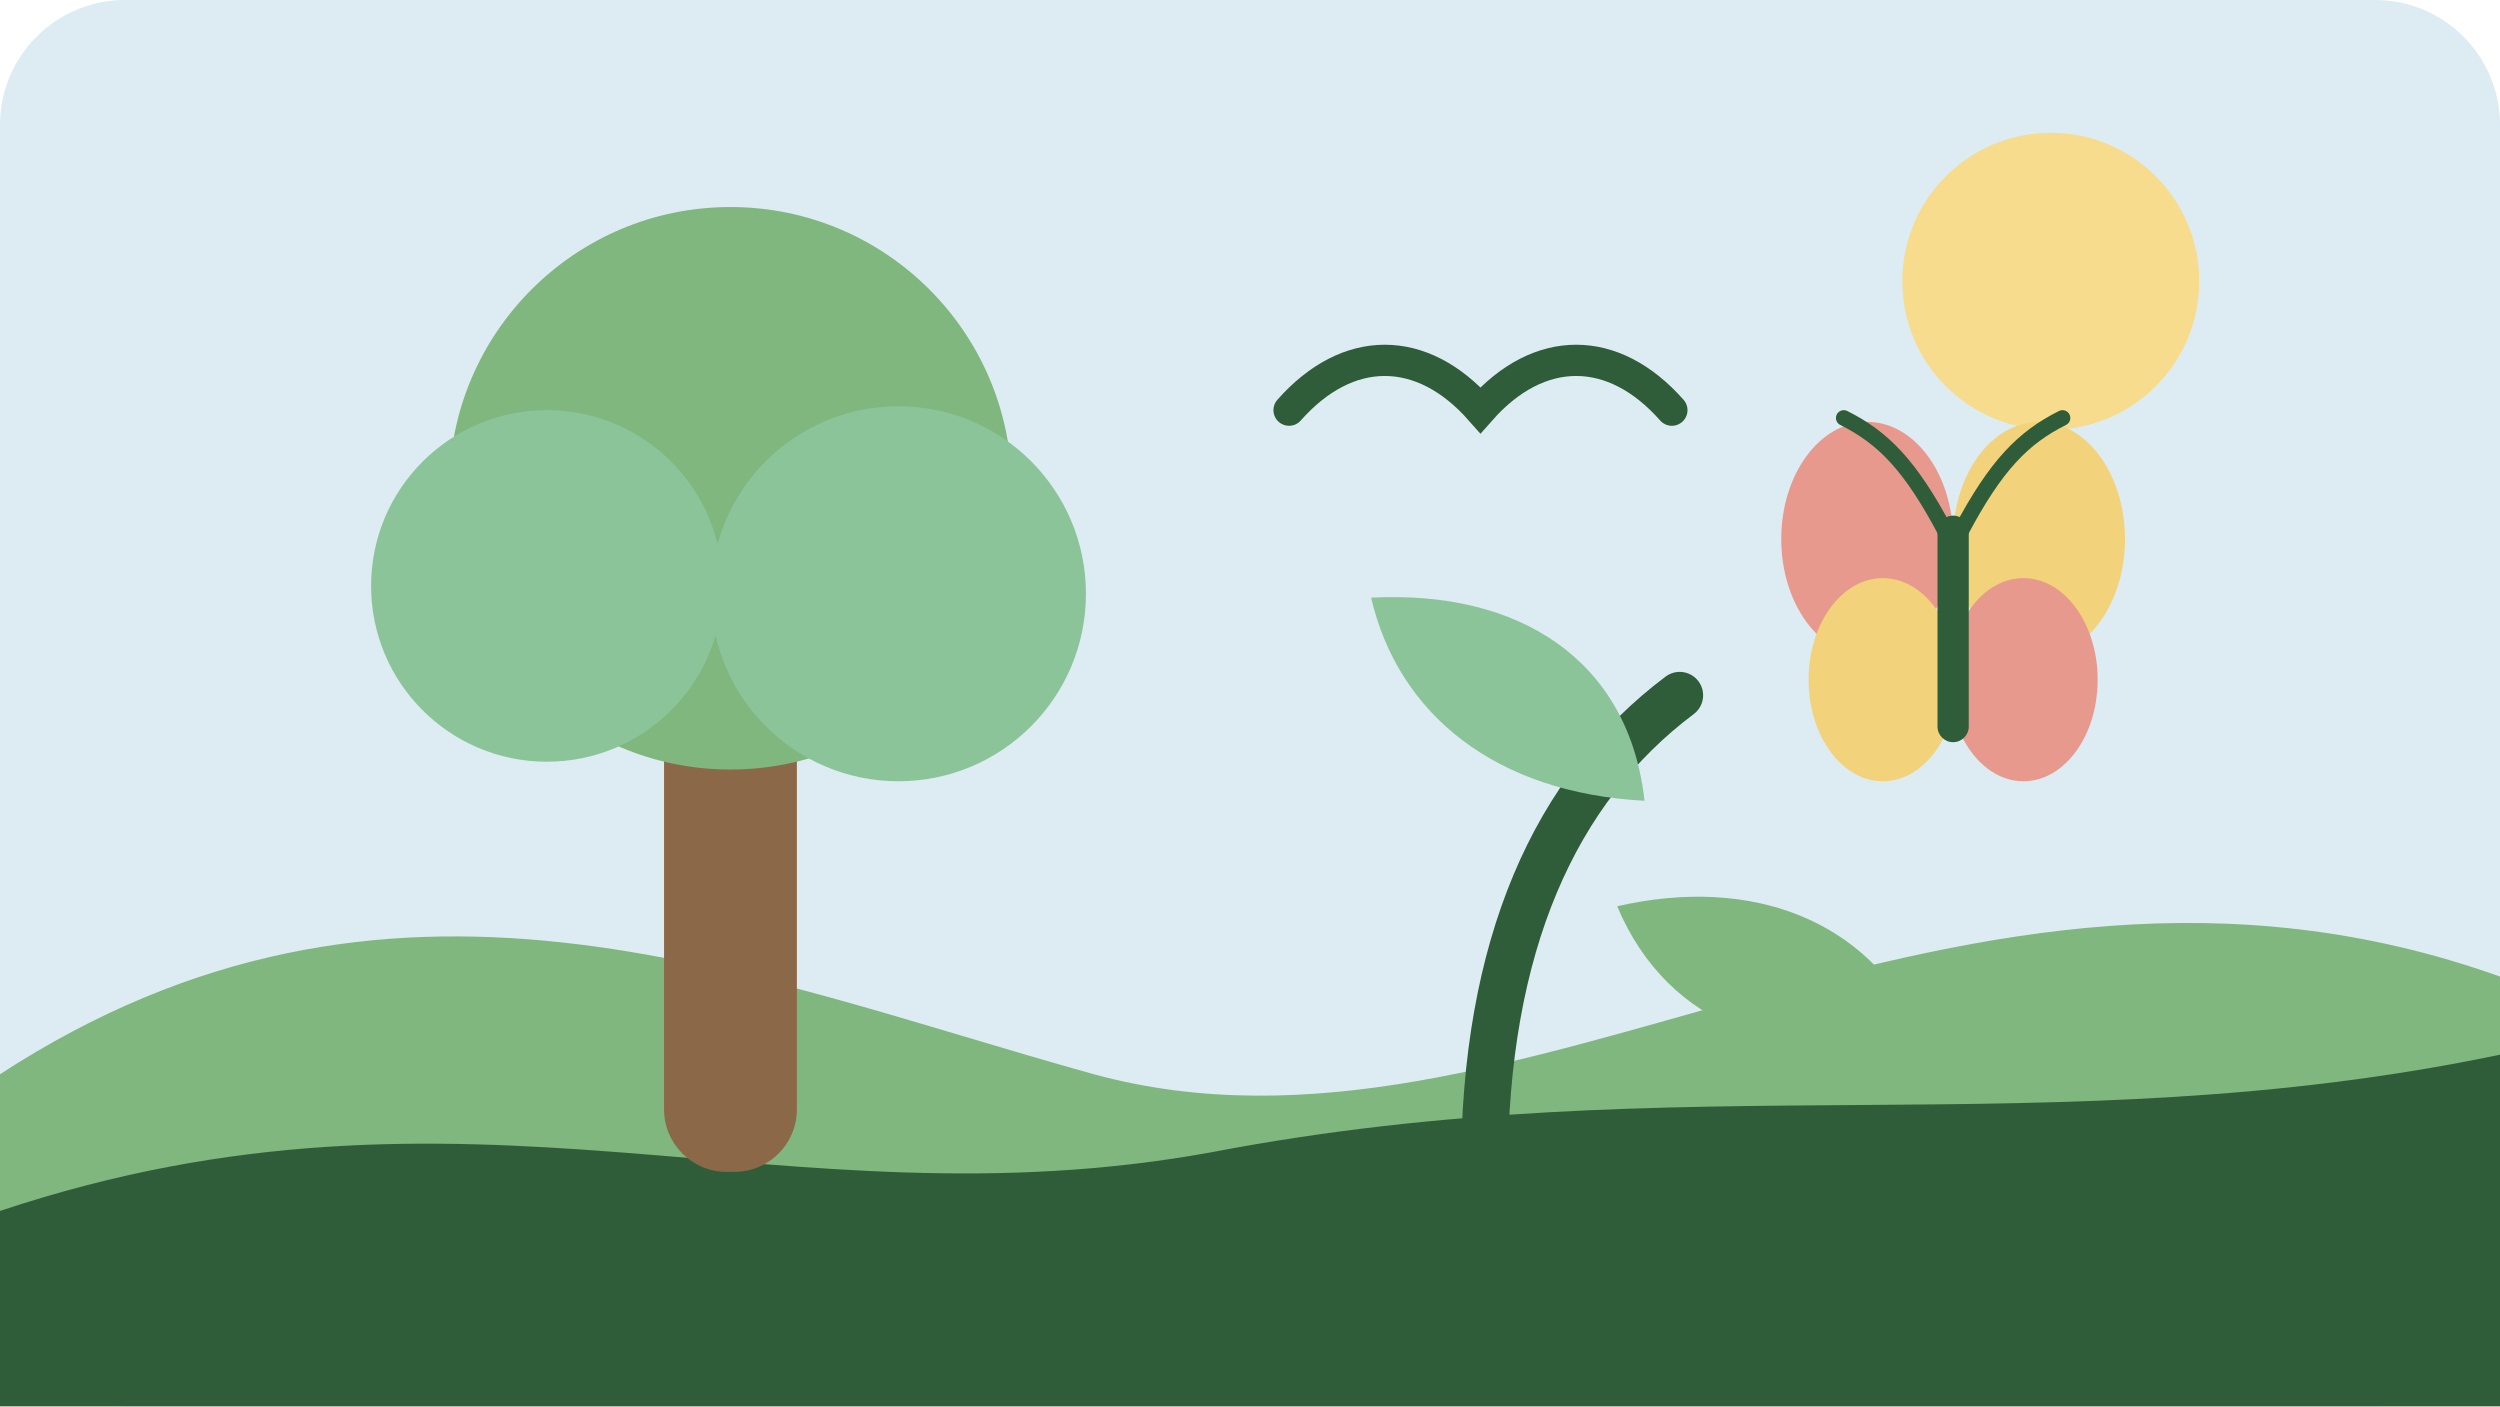
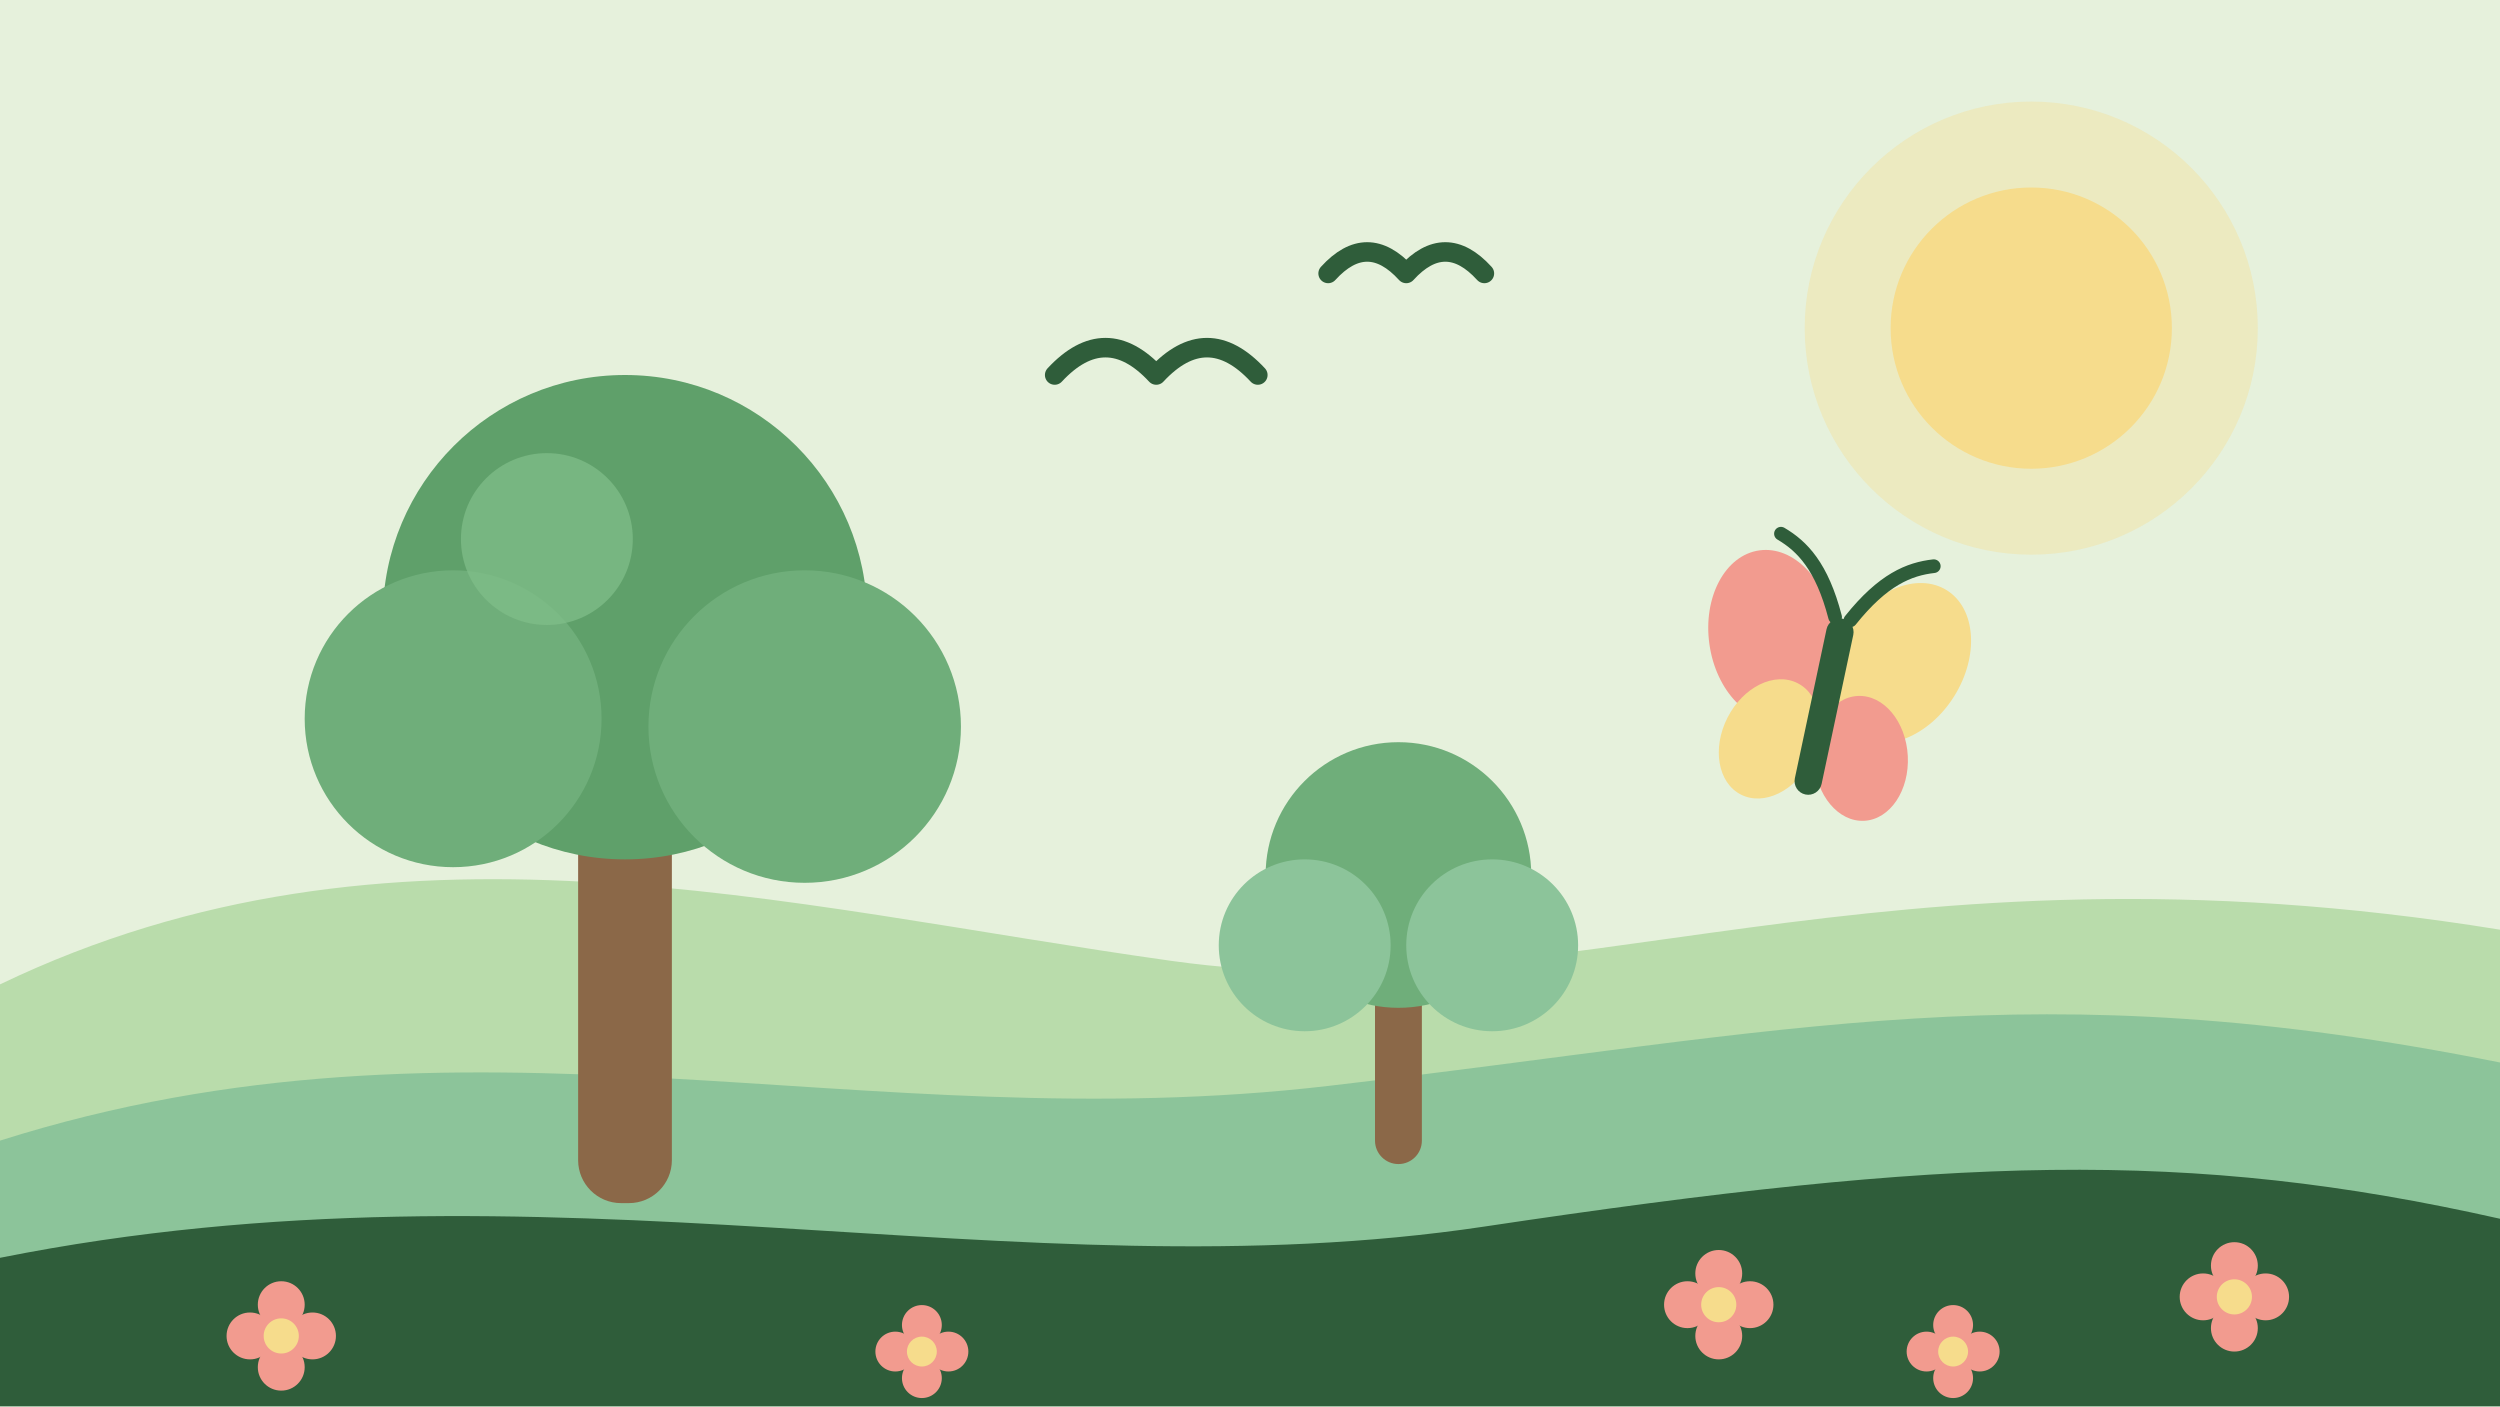
<svg xmlns="http://www.w3.org/2000/svg" width="640" height="360" viewBox="0 0 640 360">
-   <rect width="640" height="360" rx="32" fill="#dcecf2" />
-   <circle cx="525" cy="72" r="38" fill="#f6dc8c" />
-   <path d="M0 275C100 210 190 250 280 275C390 305 500 200 640 250V360H0Z" fill="#7fb77e" />
-   <path d="M0 310C120 270 200 315 310 295C430 272 525 294 640 270V360H0Z" fill="#2f5d3a" />
-   <rect x="170" y="145" width="34" height="155" rx="16" fill="#8b6848" />
-   <circle cx="187" cy="125" r="72" fill="#7fb77e" />
-   <circle cx="140" cy="150" r="45" fill="#8cc49a" />
-   <circle cx="230" cy="152" r="48" fill="#8cc49a" />
-   <path d="M380 300C380 242 398 202 430 178" fill="none" stroke="#2f5d3a" stroke-width="12" stroke-linecap="round" />
-   <path d="M421 205C383 203 358 183 351 153C389 151 417 169 421 205Z" fill="#8cc49a" />
-   <path d="M414 232C449 224 478 236 491 263C458 274 427 263 414 232Z" fill="#7fb77e" />
-   <path d="M330 105C345 88 364 88 379 105C394 88 413 88 428 105" fill="none" stroke="#2f5d3a" stroke-width="8" stroke-linecap="round" />
-   <ellipse cx="478" cy="138" rx="22" ry="30" fill="#e8998d" />
-   <ellipse cx="522" cy="138" rx="22" ry="30" fill="#f2d27a" />
-   <ellipse cx="482" cy="174" rx="19" ry="26" fill="#f2d27a" />
-   <ellipse cx="518" cy="174" rx="19" ry="26" fill="#e8998d" />
-   <rect x="496" y="132" width="8" height="58" rx="4" fill="#2f5d3a" />
-   <path d="M498 136C489 119 482 112 472 107M502 136C511 119 518 112 528 107" fill="none" stroke="#2f5d3a" stroke-width="4" stroke-linecap="round" />
+   <defs>
+     <g id="flor">
+       <circle cx="0" cy="-8" r="6" fill="#f29b8f" />
+       <circle cx="8" cy="0" r="6" fill="#f29b8f" />
+       <circle cx="0" cy="8" r="6" fill="#f29b8f" />
+       <circle cx="-8" cy="0" r="6" fill="#f29b8f" />
+       <circle r="4.5" fill="#f6dc8c" />
+     </g>
+   </defs>
+   <rect width="640" height="360" fill="#e6f1dc" />
+   <circle cx="520" cy="84" r="58" fill="#f6dc8c" opacity=".35" />
+   <circle cx="520" cy="84" r="36" fill="#f6dc8c" />
+   <path d="M270 96q13-14 26 0q13-14 26 0M340 70q10-11 20 0q10-11 20 0" fill="none" stroke="#2f5d3a" stroke-width="5" stroke-linecap="round" stroke-linejoin="round" />
+   <path d="M0 252C100 204 200 232 300 246S480 212 640 238V360H0Z" fill="#b9dcab" />
+   <path d="M0 292C120 254 220 292 340 278S520 248 640 272V360H0Z" fill="#8cc49a" />
+   <rect x="148" y="188" width="24" height="120" rx="11" fill="#8b6848" />
+   <circle cx="160" cy="158" r="62" fill="#5fa06a" />
+   <circle cx="116" cy="184" r="38" fill="#6fae7a" />
+   <circle cx="206" cy="186" r="40" fill="#6fae7a" />
+   <circle cx="140" cy="138" r="22" fill="#7fbd88" opacity=".75" />
+   <rect x="352" y="238" width="12" height="60" rx="6" fill="#8b6848" />
+   <circle cx="358" cy="224" r="34" fill="#6fae7a" />
+   <circle cx="334" cy="242" r="22" fill="#8cc49a" />
+   <circle cx="382" cy="242" r="22" fill="#8cc49a" />
+   <path d="M0 322C140 294 260 332 380 314S560 294 640 312V360H0Z" fill="#2f5d3a" />
+   <use href="#flor" transform="translate(72 342)" />
+   <use href="#flor" transform="translate(236 346) scale(.85)" />
+   <use href="#flor" transform="translate(440 334)" />
+   <use href="#flor" transform="translate(500 346) scale(.85)" />
+   <use href="#flor" transform="translate(572 332)" />
+   <g transform="translate(468 176) rotate(12)">
+     <ellipse cx="-17" cy="-10" rx="16" ry="22" transform="rotate(-20 -17 -10)" fill="#f29b8f" />
+     <ellipse cx="17" cy="-10" rx="16" ry="22" transform="rotate(20 17 -10)" fill="#f6dc8c" />
+     <ellipse cx="-12" cy="16" rx="12" ry="16" transform="rotate(15 -12 16)" fill="#f6dc8c" />
+     <ellipse cx="12" cy="16" rx="12" ry="16" transform="rotate(-15 12 16)" fill="#f29b8f" />
+     <rect x="-3.5" y="-18" width="7" height="46" rx="3.5" fill="#2f5d3a" />
+     <path d="M-2 -18C-8 -30 -14 -34 -20 -36M2 -18C8 -30 14 -34 20 -36" fill="none" stroke="#2f5d3a" stroke-width="3.5" stroke-linecap="round" />
+   </g>
</svg>
